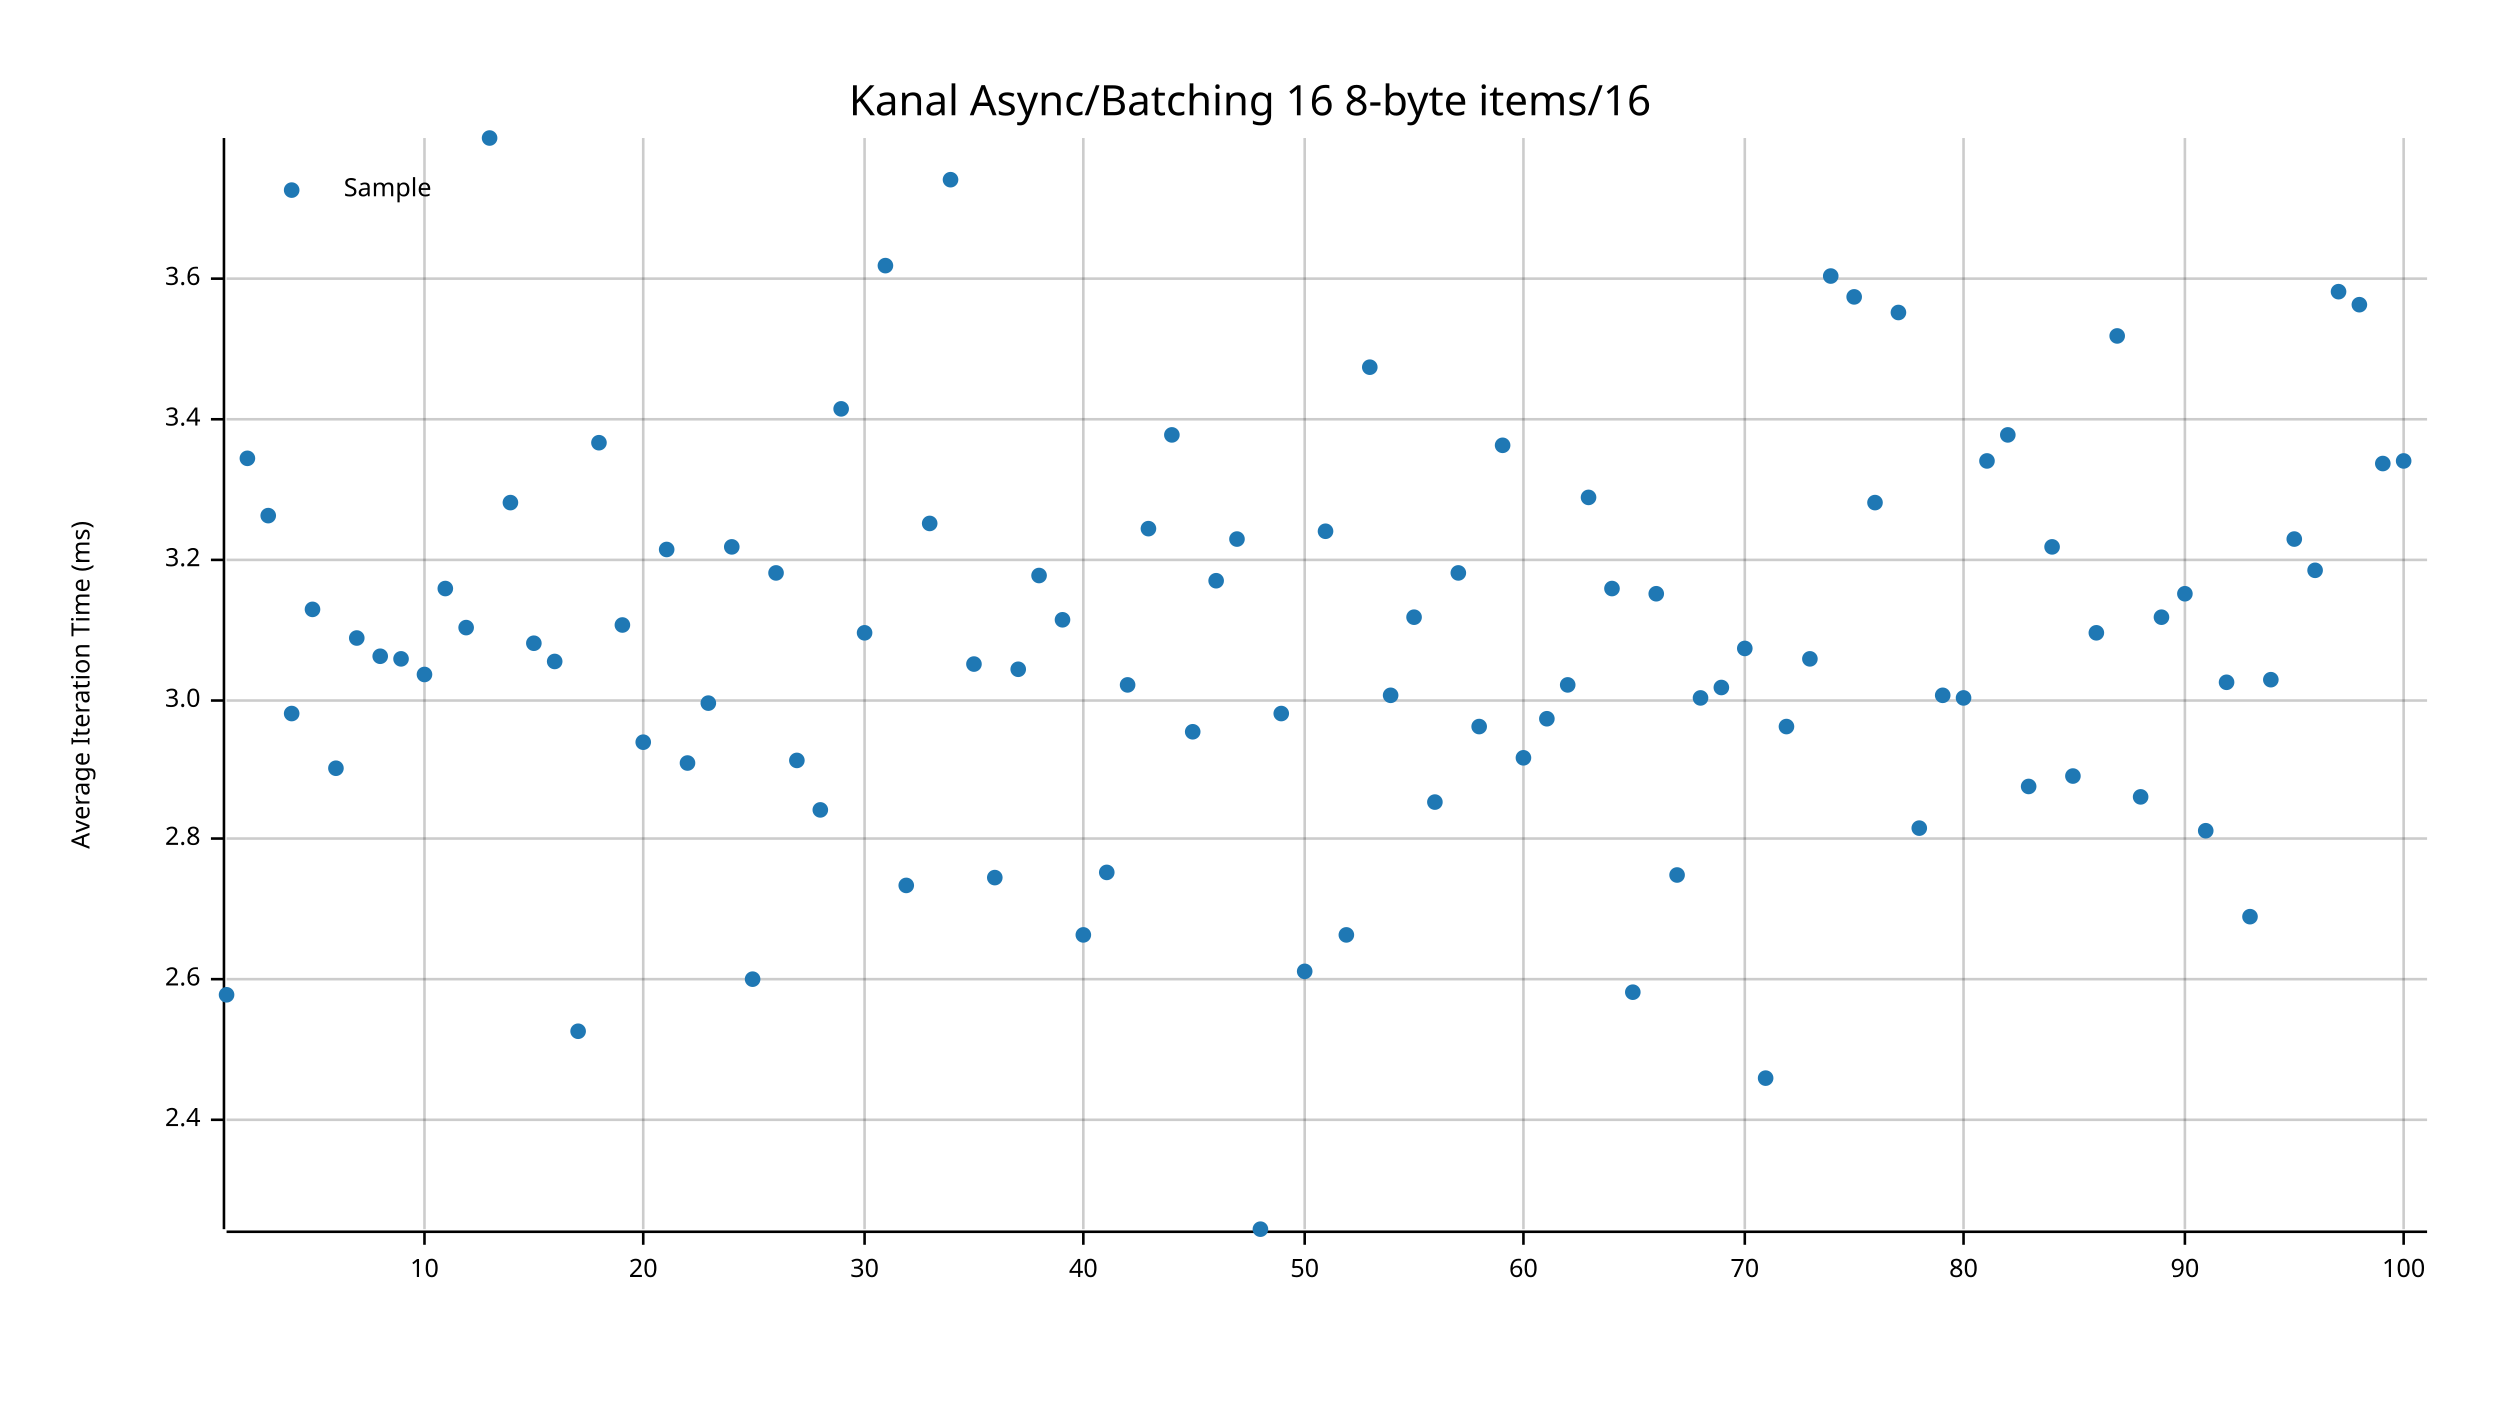
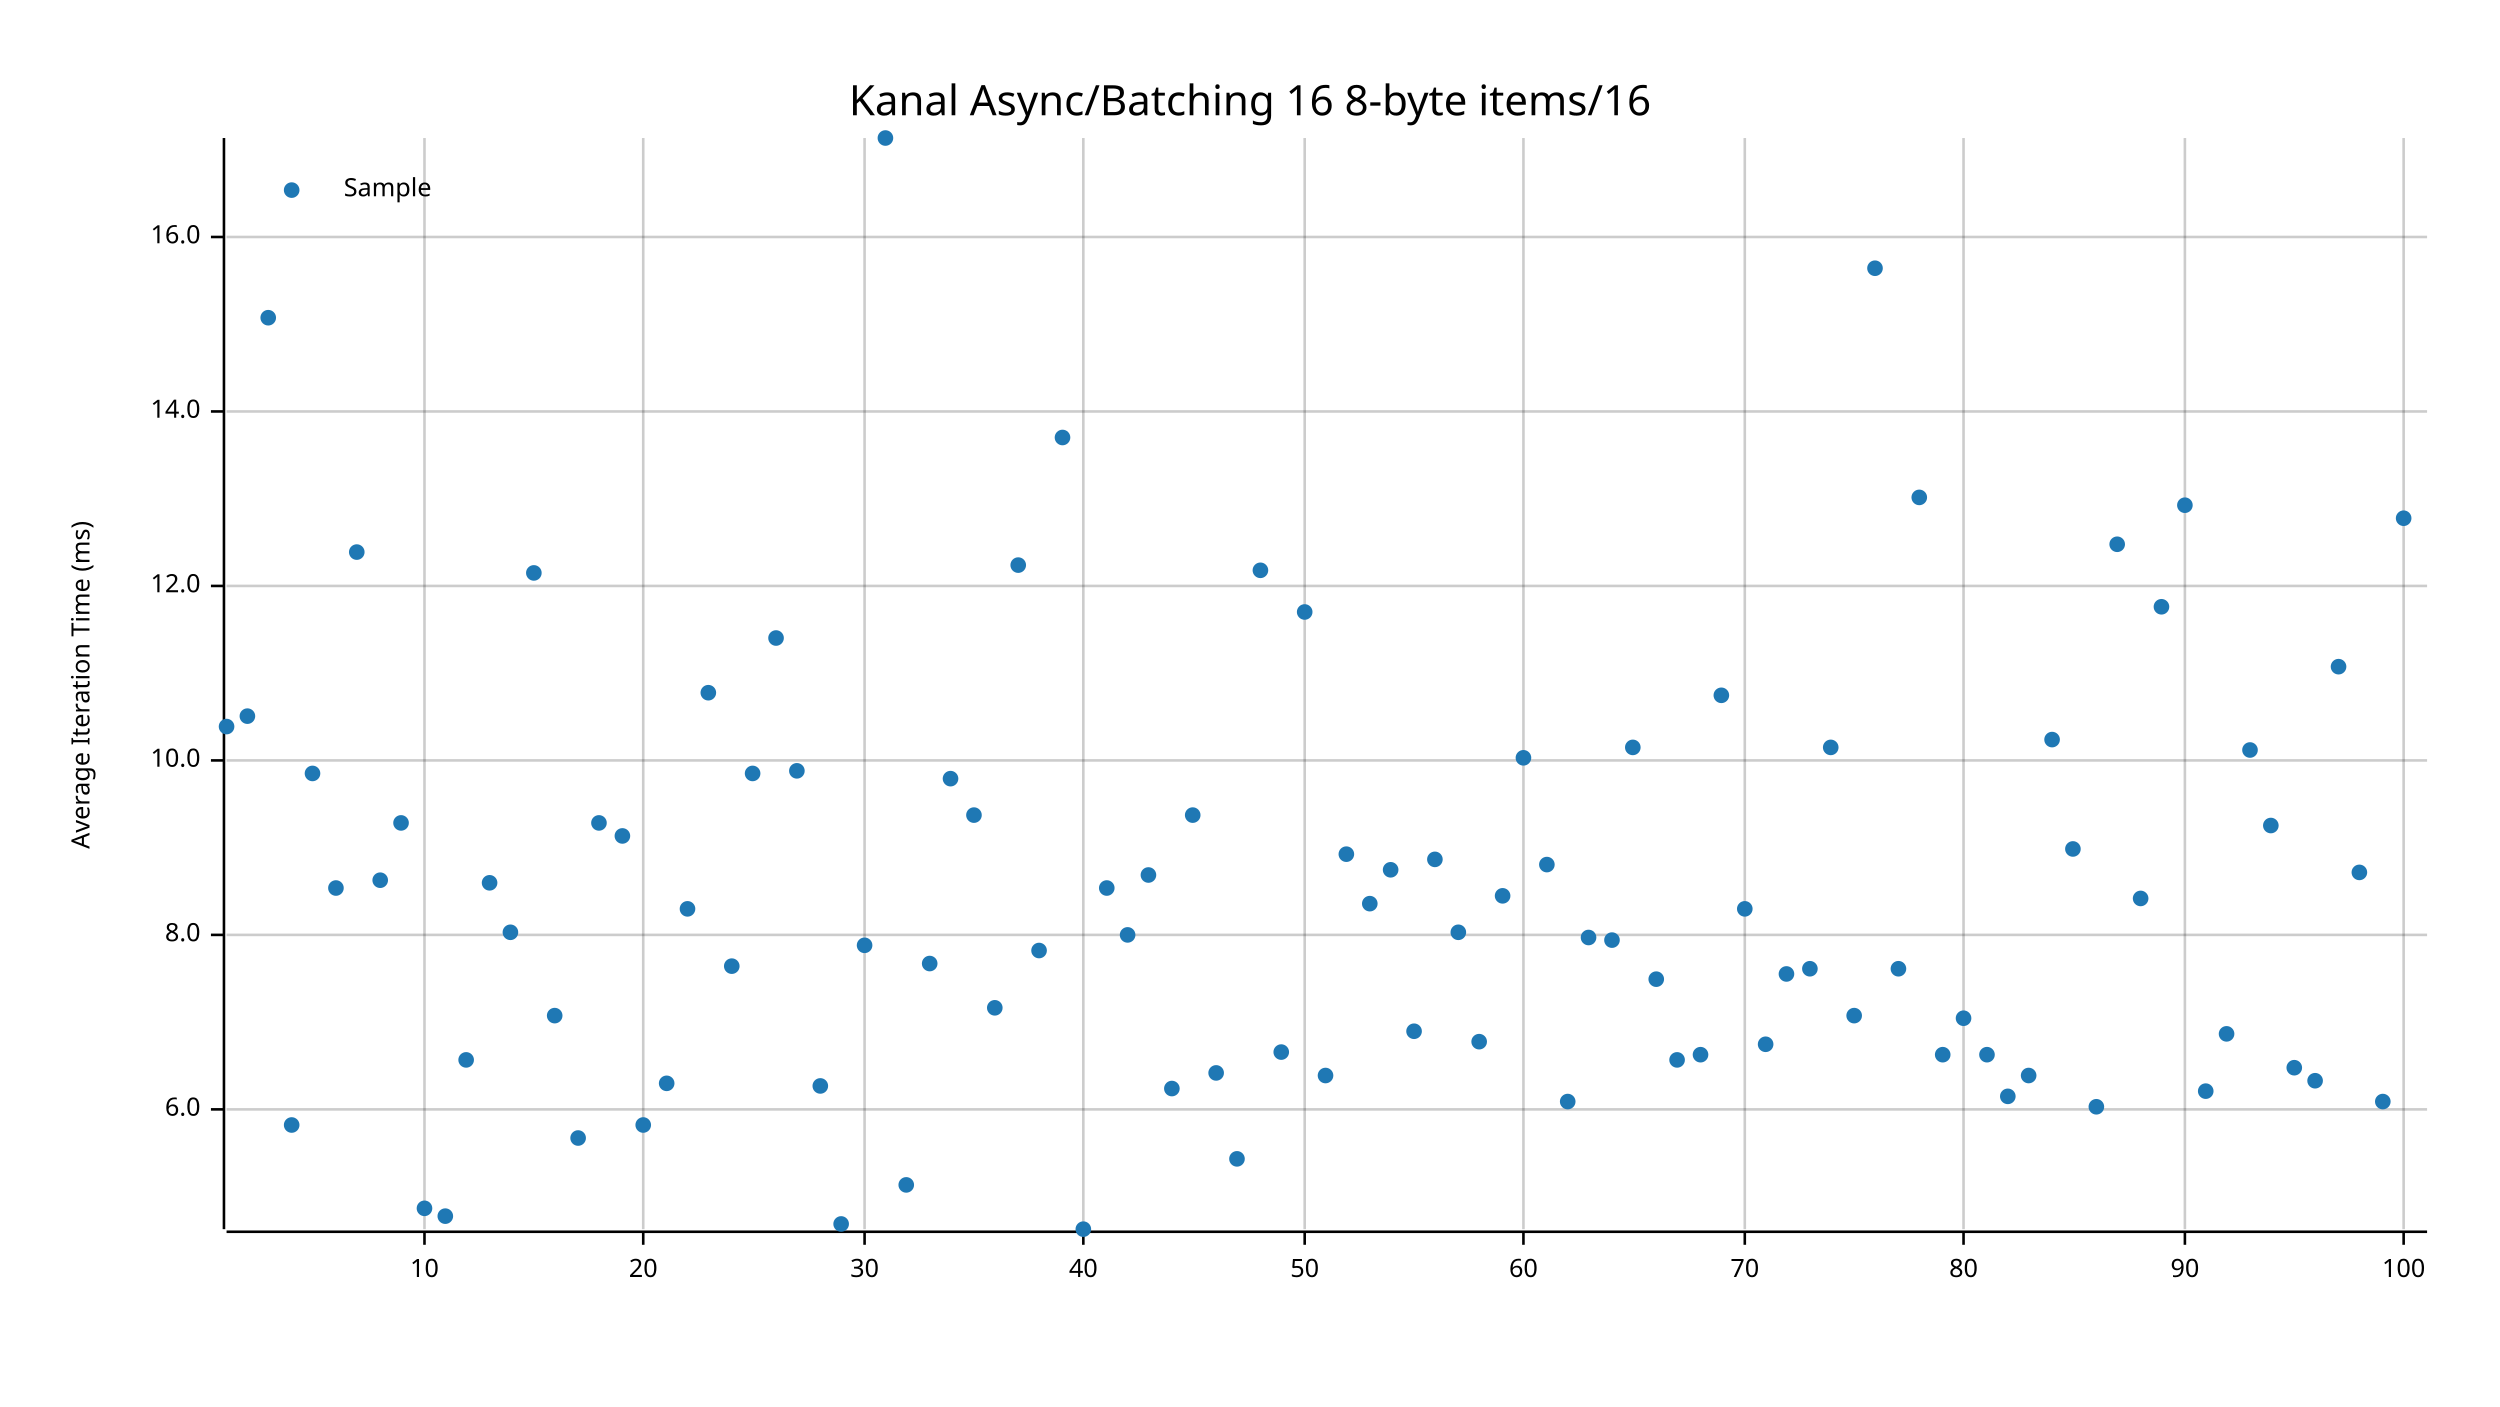
<svg xmlns="http://www.w3.org/2000/svg" width="960" height="540" viewBox="0 0 960 540">
  <text x="480" y="32" dy="0.76em" text-anchor="middle" font-family="sans-serif" font-size="16.129" opacity="1" fill="#000000">
Kanal Async/Batching 16 8-byte items/16
</text>
  <text x="27" y="263" dy="0.76em" text-anchor="middle" font-family="sans-serif" font-size="9.677" opacity="1" fill="#000000" transform="rotate(270, 27, 263)">
Average Iteration Time (ms)
</text>
  <line opacity="0.2" stroke="#000000" stroke-width="1" x1="163" y1="472" x2="163" y2="53" />
  <line opacity="0.2" stroke="#000000" stroke-width="1" x1="247" y1="472" x2="247" y2="53" />
  <line opacity="0.2" stroke="#000000" stroke-width="1" x1="332" y1="472" x2="332" y2="53" />
  <line opacity="0.2" stroke="#000000" stroke-width="1" x1="416" y1="472" x2="416" y2="53" />
  <line opacity="0.2" stroke="#000000" stroke-width="1" x1="501" y1="472" x2="501" y2="53" />
  <line opacity="0.2" stroke="#000000" stroke-width="1" x1="585" y1="472" x2="585" y2="53" />
  <line opacity="0.2" stroke="#000000" stroke-width="1" x1="670" y1="472" x2="670" y2="53" />
  <line opacity="0.2" stroke="#000000" stroke-width="1" x1="754" y1="472" x2="754" y2="53" />
  <line opacity="0.2" stroke="#000000" stroke-width="1" x1="839" y1="472" x2="839" y2="53" />
  <line opacity="0.2" stroke="#000000" stroke-width="1" x1="923" y1="472" x2="923" y2="53" />
-   <line opacity="0.2" stroke="#000000" stroke-width="1" x1="87" y1="430" x2="932" y2="430" />
-   <line opacity="0.2" stroke="#000000" stroke-width="1" x1="87" y1="376" x2="932" y2="376" />
-   <line opacity="0.2" stroke="#000000" stroke-width="1" x1="87" y1="322" x2="932" y2="322" />
-   <line opacity="0.2" stroke="#000000" stroke-width="1" x1="87" y1="269" x2="932" y2="269" />
-   <line opacity="0.2" stroke="#000000" stroke-width="1" x1="87" y1="215" x2="932" y2="215" />
-   <line opacity="0.2" stroke="#000000" stroke-width="1" x1="87" y1="161" x2="932" y2="161" />
-   <line opacity="0.2" stroke="#000000" stroke-width="1" x1="87" y1="107" x2="932" y2="107" />
+   <line opacity="0.2" stroke="#000000" stroke-width="1" x1="87" y1="426" x2="932" y2="426" />
+   <line opacity="0.2" stroke="#000000" stroke-width="1" x1="87" y1="359" x2="932" y2="359" />
+   <line opacity="0.2" stroke="#000000" stroke-width="1" x1="87" y1="292" x2="932" y2="292" />
+   <line opacity="0.2" stroke="#000000" stroke-width="1" x1="87" y1="225" x2="932" y2="225" />
+   <line opacity="0.2" stroke="#000000" stroke-width="1" x1="87" y1="158" x2="932" y2="158" />
+   <line opacity="0.2" stroke="#000000" stroke-width="1" x1="87" y1="91" x2="932" y2="91" />
  <polyline fill="none" opacity="1" stroke="#000000" stroke-width="1" points="86,53 86,472 " />
-   <text x="77" y="430" dy="0.5ex" text-anchor="end" font-family="sans-serif" font-size="9.677" opacity="1" fill="#000000">
- 2.4
+   <text x="77" y="426" dy="0.5ex" text-anchor="end" font-family="sans-serif" font-size="9.677" opacity="1" fill="#000000">
+ 6.0
</text>
-   <polyline fill="none" opacity="1" stroke="#000000" stroke-width="1" points="81,430 86,430 " />
-   <text x="77" y="376" dy="0.5ex" text-anchor="end" font-family="sans-serif" font-size="9.677" opacity="1" fill="#000000">
- 2.6
+   <polyline fill="none" opacity="1" stroke="#000000" stroke-width="1" points="81,426 86,426 " />
+   <text x="77" y="359" dy="0.5ex" text-anchor="end" font-family="sans-serif" font-size="9.677" opacity="1" fill="#000000">
+ 8.0
</text>
-   <polyline fill="none" opacity="1" stroke="#000000" stroke-width="1" points="81,376 86,376 " />
-   <text x="77" y="322" dy="0.5ex" text-anchor="end" font-family="sans-serif" font-size="9.677" opacity="1" fill="#000000">
- 2.8
+   <polyline fill="none" opacity="1" stroke="#000000" stroke-width="1" points="81,359 86,359 " />
+   <text x="77" y="292" dy="0.5ex" text-anchor="end" font-family="sans-serif" font-size="9.677" opacity="1" fill="#000000">
+ 10.0
</text>
-   <polyline fill="none" opacity="1" stroke="#000000" stroke-width="1" points="81,322 86,322 " />
-   <text x="77" y="269" dy="0.5ex" text-anchor="end" font-family="sans-serif" font-size="9.677" opacity="1" fill="#000000">
- 3.0
+   <polyline fill="none" opacity="1" stroke="#000000" stroke-width="1" points="81,292 86,292 " />
+   <text x="77" y="225" dy="0.5ex" text-anchor="end" font-family="sans-serif" font-size="9.677" opacity="1" fill="#000000">
+ 12.0
</text>
-   <polyline fill="none" opacity="1" stroke="#000000" stroke-width="1" points="81,269 86,269 " />
-   <text x="77" y="215" dy="0.5ex" text-anchor="end" font-family="sans-serif" font-size="9.677" opacity="1" fill="#000000">
- 3.2
+   <polyline fill="none" opacity="1" stroke="#000000" stroke-width="1" points="81,225 86,225 " />
+   <text x="77" y="158" dy="0.5ex" text-anchor="end" font-family="sans-serif" font-size="9.677" opacity="1" fill="#000000">
+ 14.0
</text>
-   <polyline fill="none" opacity="1" stroke="#000000" stroke-width="1" points="81,215 86,215 " />
-   <text x="77" y="161" dy="0.5ex" text-anchor="end" font-family="sans-serif" font-size="9.677" opacity="1" fill="#000000">
- 3.4
+   <polyline fill="none" opacity="1" stroke="#000000" stroke-width="1" points="81,158 86,158 " />
+   <text x="77" y="91" dy="0.5ex" text-anchor="end" font-family="sans-serif" font-size="9.677" opacity="1" fill="#000000">
+ 16.0
</text>
-   <polyline fill="none" opacity="1" stroke="#000000" stroke-width="1" points="81,161 86,161 " />
-   <text x="77" y="107" dy="0.5ex" text-anchor="end" font-family="sans-serif" font-size="9.677" opacity="1" fill="#000000">
- 3.6
- </text>
-   <polyline fill="none" opacity="1" stroke="#000000" stroke-width="1" points="81,107 86,107 " />
+   <polyline fill="none" opacity="1" stroke="#000000" stroke-width="1" points="81,91 86,91 " />
  <polyline fill="none" opacity="1" stroke="#000000" stroke-width="1" points="87,473 932,473 " />
  <text x="163" y="483" dy="0.76em" text-anchor="middle" font-family="sans-serif" font-size="9.677" opacity="1" fill="#000000">
10
</text>
  <polyline fill="none" opacity="1" stroke="#000000" stroke-width="1" points="163,473 163,478 " />
  <text x="247" y="483" dy="0.76em" text-anchor="middle" font-family="sans-serif" font-size="9.677" opacity="1" fill="#000000">
20
</text>
  <polyline fill="none" opacity="1" stroke="#000000" stroke-width="1" points="247,473 247,478 " />
  <text x="332" y="483" dy="0.76em" text-anchor="middle" font-family="sans-serif" font-size="9.677" opacity="1" fill="#000000">
30
</text>
  <polyline fill="none" opacity="1" stroke="#000000" stroke-width="1" points="332,473 332,478 " />
  <text x="416" y="483" dy="0.76em" text-anchor="middle" font-family="sans-serif" font-size="9.677" opacity="1" fill="#000000">
40
</text>
  <polyline fill="none" opacity="1" stroke="#000000" stroke-width="1" points="416,473 416,478 " />
  <text x="501" y="483" dy="0.76em" text-anchor="middle" font-family="sans-serif" font-size="9.677" opacity="1" fill="#000000">
50
</text>
  <polyline fill="none" opacity="1" stroke="#000000" stroke-width="1" points="501,473 501,478 " />
  <text x="585" y="483" dy="0.76em" text-anchor="middle" font-family="sans-serif" font-size="9.677" opacity="1" fill="#000000">
60
</text>
  <polyline fill="none" opacity="1" stroke="#000000" stroke-width="1" points="585,473 585,478 " />
  <text x="670" y="483" dy="0.76em" text-anchor="middle" font-family="sans-serif" font-size="9.677" opacity="1" fill="#000000">
70
</text>
  <polyline fill="none" opacity="1" stroke="#000000" stroke-width="1" points="670,473 670,478 " />
  <text x="754" y="483" dy="0.76em" text-anchor="middle" font-family="sans-serif" font-size="9.677" opacity="1" fill="#000000">
80
</text>
  <polyline fill="none" opacity="1" stroke="#000000" stroke-width="1" points="754,473 754,478 " />
  <text x="839" y="483" dy="0.76em" text-anchor="middle" font-family="sans-serif" font-size="9.677" opacity="1" fill="#000000">
90
</text>
  <polyline fill="none" opacity="1" stroke="#000000" stroke-width="1" points="839,473 839,478 " />
  <text x="923" y="483" dy="0.76em" text-anchor="middle" font-family="sans-serif" font-size="9.677" opacity="1" fill="#000000">
100
</text>
  <polyline fill="none" opacity="1" stroke="#000000" stroke-width="1" points="923,473 923,478 " />
-   <circle cx="87" cy="382" r="3" opacity="1" fill="#1F78B4" stroke="none" stroke-width="1" />
-   <circle cx="95" cy="176" r="3" opacity="1" fill="#1F78B4" stroke="none" stroke-width="1" />
-   <circle cx="103" cy="198" r="3" opacity="1" fill="#1F78B4" stroke="none" stroke-width="1" />
-   <circle cx="112" cy="274" r="3" opacity="1" fill="#1F78B4" stroke="none" stroke-width="1" />
-   <circle cx="120" cy="234" r="3" opacity="1" fill="#1F78B4" stroke="none" stroke-width="1" />
-   <circle cx="129" cy="295" r="3" opacity="1" fill="#1F78B4" stroke="none" stroke-width="1" />
-   <circle cx="137" cy="245" r="3" opacity="1" fill="#1F78B4" stroke="none" stroke-width="1" />
-   <circle cx="146" cy="252" r="3" opacity="1" fill="#1F78B4" stroke="none" stroke-width="1" />
-   <circle cx="154" cy="253" r="3" opacity="1" fill="#1F78B4" stroke="none" stroke-width="1" />
-   <circle cx="163" cy="259" r="3" opacity="1" fill="#1F78B4" stroke="none" stroke-width="1" />
-   <circle cx="171" cy="226" r="3" opacity="1" fill="#1F78B4" stroke="none" stroke-width="1" />
-   <circle cx="179" cy="241" r="3" opacity="1" fill="#1F78B4" stroke="none" stroke-width="1" />
-   <circle cx="188" cy="53" r="3" opacity="1" fill="#1F78B4" stroke="none" stroke-width="1" />
-   <circle cx="196" cy="193" r="3" opacity="1" fill="#1F78B4" stroke="none" stroke-width="1" />
-   <circle cx="205" cy="247" r="3" opacity="1" fill="#1F78B4" stroke="none" stroke-width="1" />
-   <circle cx="213" cy="254" r="3" opacity="1" fill="#1F78B4" stroke="none" stroke-width="1" />
-   <circle cx="222" cy="396" r="3" opacity="1" fill="#1F78B4" stroke="none" stroke-width="1" />
-   <circle cx="230" cy="170" r="3" opacity="1" fill="#1F78B4" stroke="none" stroke-width="1" />
-   <circle cx="239" cy="240" r="3" opacity="1" fill="#1F78B4" stroke="none" stroke-width="1" />
-   <circle cx="247" cy="285" r="3" opacity="1" fill="#1F78B4" stroke="none" stroke-width="1" />
-   <circle cx="256" cy="211" r="3" opacity="1" fill="#1F78B4" stroke="none" stroke-width="1" />
-   <circle cx="264" cy="293" r="3" opacity="1" fill="#1F78B4" stroke="none" stroke-width="1" />
-   <circle cx="272" cy="270" r="3" opacity="1" fill="#1F78B4" stroke="none" stroke-width="1" />
-   <circle cx="281" cy="210" r="3" opacity="1" fill="#1F78B4" stroke="none" stroke-width="1" />
-   <circle cx="289" cy="376" r="3" opacity="1" fill="#1F78B4" stroke="none" stroke-width="1" />
-   <circle cx="298" cy="220" r="3" opacity="1" fill="#1F78B4" stroke="none" stroke-width="1" />
-   <circle cx="306" cy="292" r="3" opacity="1" fill="#1F78B4" stroke="none" stroke-width="1" />
-   <circle cx="315" cy="311" r="3" opacity="1" fill="#1F78B4" stroke="none" stroke-width="1" />
-   <circle cx="323" cy="157" r="3" opacity="1" fill="#1F78B4" stroke="none" stroke-width="1" />
-   <circle cx="332" cy="243" r="3" opacity="1" fill="#1F78B4" stroke="none" stroke-width="1" />
-   <circle cx="340" cy="102" r="3" opacity="1" fill="#1F78B4" stroke="none" stroke-width="1" />
-   <circle cx="348" cy="340" r="3" opacity="1" fill="#1F78B4" stroke="none" stroke-width="1" />
-   <circle cx="357" cy="201" r="3" opacity="1" fill="#1F78B4" stroke="none" stroke-width="1" />
-   <circle cx="365" cy="69" r="3" opacity="1" fill="#1F78B4" stroke="none" stroke-width="1" />
-   <circle cx="374" cy="255" r="3" opacity="1" fill="#1F78B4" stroke="none" stroke-width="1" />
-   <circle cx="382" cy="337" r="3" opacity="1" fill="#1F78B4" stroke="none" stroke-width="1" />
-   <circle cx="391" cy="257" r="3" opacity="1" fill="#1F78B4" stroke="none" stroke-width="1" />
-   <circle cx="399" cy="221" r="3" opacity="1" fill="#1F78B4" stroke="none" stroke-width="1" />
-   <circle cx="408" cy="238" r="3" opacity="1" fill="#1F78B4" stroke="none" stroke-width="1" />
-   <circle cx="416" cy="359" r="3" opacity="1" fill="#1F78B4" stroke="none" stroke-width="1" />
-   <circle cx="425" cy="335" r="3" opacity="1" fill="#1F78B4" stroke="none" stroke-width="1" />
-   <circle cx="433" cy="263" r="3" opacity="1" fill="#1F78B4" stroke="none" stroke-width="1" />
-   <circle cx="441" cy="203" r="3" opacity="1" fill="#1F78B4" stroke="none" stroke-width="1" />
-   <circle cx="450" cy="167" r="3" opacity="1" fill="#1F78B4" stroke="none" stroke-width="1" />
-   <circle cx="458" cy="281" r="3" opacity="1" fill="#1F78B4" stroke="none" stroke-width="1" />
-   <circle cx="467" cy="223" r="3" opacity="1" fill="#1F78B4" stroke="none" stroke-width="1" />
-   <circle cx="475" cy="207" r="3" opacity="1" fill="#1F78B4" stroke="none" stroke-width="1" />
-   <circle cx="484" cy="472" r="3" opacity="1" fill="#1F78B4" stroke="none" stroke-width="1" />
-   <circle cx="492" cy="274" r="3" opacity="1" fill="#1F78B4" stroke="none" stroke-width="1" />
-   <circle cx="501" cy="373" r="3" opacity="1" fill="#1F78B4" stroke="none" stroke-width="1" />
-   <circle cx="509" cy="204" r="3" opacity="1" fill="#1F78B4" stroke="none" stroke-width="1" />
-   <circle cx="517" cy="359" r="3" opacity="1" fill="#1F78B4" stroke="none" stroke-width="1" />
-   <circle cx="526" cy="141" r="3" opacity="1" fill="#1F78B4" stroke="none" stroke-width="1" />
-   <circle cx="534" cy="267" r="3" opacity="1" fill="#1F78B4" stroke="none" stroke-width="1" />
-   <circle cx="543" cy="237" r="3" opacity="1" fill="#1F78B4" stroke="none" stroke-width="1" />
-   <circle cx="551" cy="308" r="3" opacity="1" fill="#1F78B4" stroke="none" stroke-width="1" />
-   <circle cx="560" cy="220" r="3" opacity="1" fill="#1F78B4" stroke="none" stroke-width="1" />
-   <circle cx="568" cy="279" r="3" opacity="1" fill="#1F78B4" stroke="none" stroke-width="1" />
-   <circle cx="577" cy="171" r="3" opacity="1" fill="#1F78B4" stroke="none" stroke-width="1" />
+   <circle cx="87" cy="279" r="3" opacity="1" fill="#1F78B4" stroke="none" stroke-width="1" />
+   <circle cx="95" cy="275" r="3" opacity="1" fill="#1F78B4" stroke="none" stroke-width="1" />
+   <circle cx="103" cy="122" r="3" opacity="1" fill="#1F78B4" stroke="none" stroke-width="1" />
+   <circle cx="112" cy="432" r="3" opacity="1" fill="#1F78B4" stroke="none" stroke-width="1" />
+   <circle cx="120" cy="297" r="3" opacity="1" fill="#1F78B4" stroke="none" stroke-width="1" />
+   <circle cx="129" cy="341" r="3" opacity="1" fill="#1F78B4" stroke="none" stroke-width="1" />
+   <circle cx="137" cy="212" r="3" opacity="1" fill="#1F78B4" stroke="none" stroke-width="1" />
+   <circle cx="146" cy="338" r="3" opacity="1" fill="#1F78B4" stroke="none" stroke-width="1" />
+   <circle cx="154" cy="316" r="3" opacity="1" fill="#1F78B4" stroke="none" stroke-width="1" />
+   <circle cx="163" cy="464" r="3" opacity="1" fill="#1F78B4" stroke="none" stroke-width="1" />
+   <circle cx="171" cy="467" r="3" opacity="1" fill="#1F78B4" stroke="none" stroke-width="1" />
+   <circle cx="179" cy="407" r="3" opacity="1" fill="#1F78B4" stroke="none" stroke-width="1" />
+   <circle cx="188" cy="339" r="3" opacity="1" fill="#1F78B4" stroke="none" stroke-width="1" />
+   <circle cx="196" cy="358" r="3" opacity="1" fill="#1F78B4" stroke="none" stroke-width="1" />
+   <circle cx="205" cy="220" r="3" opacity="1" fill="#1F78B4" stroke="none" stroke-width="1" />
+   <circle cx="213" cy="390" r="3" opacity="1" fill="#1F78B4" stroke="none" stroke-width="1" />
+   <circle cx="222" cy="437" r="3" opacity="1" fill="#1F78B4" stroke="none" stroke-width="1" />
+   <circle cx="230" cy="316" r="3" opacity="1" fill="#1F78B4" stroke="none" stroke-width="1" />
+   <circle cx="239" cy="321" r="3" opacity="1" fill="#1F78B4" stroke="none" stroke-width="1" />
+   <circle cx="247" cy="432" r="3" opacity="1" fill="#1F78B4" stroke="none" stroke-width="1" />
+   <circle cx="256" cy="416" r="3" opacity="1" fill="#1F78B4" stroke="none" stroke-width="1" />
+   <circle cx="264" cy="349" r="3" opacity="1" fill="#1F78B4" stroke="none" stroke-width="1" />
+   <circle cx="272" cy="266" r="3" opacity="1" fill="#1F78B4" stroke="none" stroke-width="1" />
+   <circle cx="281" cy="371" r="3" opacity="1" fill="#1F78B4" stroke="none" stroke-width="1" />
+   <circle cx="289" cy="297" r="3" opacity="1" fill="#1F78B4" stroke="none" stroke-width="1" />
+   <circle cx="298" cy="245" r="3" opacity="1" fill="#1F78B4" stroke="none" stroke-width="1" />
+   <circle cx="306" cy="296" r="3" opacity="1" fill="#1F78B4" stroke="none" stroke-width="1" />
+   <circle cx="315" cy="417" r="3" opacity="1" fill="#1F78B4" stroke="none" stroke-width="1" />
+   <circle cx="323" cy="470" r="3" opacity="1" fill="#1F78B4" stroke="none" stroke-width="1" />
+   <circle cx="332" cy="363" r="3" opacity="1" fill="#1F78B4" stroke="none" stroke-width="1" />
+   <circle cx="340" cy="53" r="3" opacity="1" fill="#1F78B4" stroke="none" stroke-width="1" />
+   <circle cx="348" cy="455" r="3" opacity="1" fill="#1F78B4" stroke="none" stroke-width="1" />
+   <circle cx="357" cy="370" r="3" opacity="1" fill="#1F78B4" stroke="none" stroke-width="1" />
+   <circle cx="365" cy="299" r="3" opacity="1" fill="#1F78B4" stroke="none" stroke-width="1" />
+   <circle cx="374" cy="313" r="3" opacity="1" fill="#1F78B4" stroke="none" stroke-width="1" />
+   <circle cx="382" cy="387" r="3" opacity="1" fill="#1F78B4" stroke="none" stroke-width="1" />
+   <circle cx="391" cy="217" r="3" opacity="1" fill="#1F78B4" stroke="none" stroke-width="1" />
+   <circle cx="399" cy="365" r="3" opacity="1" fill="#1F78B4" stroke="none" stroke-width="1" />
+   <circle cx="408" cy="168" r="3" opacity="1" fill="#1F78B4" stroke="none" stroke-width="1" />
+   <circle cx="416" cy="472" r="3" opacity="1" fill="#1F78B4" stroke="none" stroke-width="1" />
+   <circle cx="425" cy="341" r="3" opacity="1" fill="#1F78B4" stroke="none" stroke-width="1" />
+   <circle cx="433" cy="359" r="3" opacity="1" fill="#1F78B4" stroke="none" stroke-width="1" />
+   <circle cx="441" cy="336" r="3" opacity="1" fill="#1F78B4" stroke="none" stroke-width="1" />
+   <circle cx="450" cy="418" r="3" opacity="1" fill="#1F78B4" stroke="none" stroke-width="1" />
+   <circle cx="458" cy="313" r="3" opacity="1" fill="#1F78B4" stroke="none" stroke-width="1" />
+   <circle cx="467" cy="412" r="3" opacity="1" fill="#1F78B4" stroke="none" stroke-width="1" />
+   <circle cx="475" cy="445" r="3" opacity="1" fill="#1F78B4" stroke="none" stroke-width="1" />
+   <circle cx="484" cy="219" r="3" opacity="1" fill="#1F78B4" stroke="none" stroke-width="1" />
+   <circle cx="492" cy="404" r="3" opacity="1" fill="#1F78B4" stroke="none" stroke-width="1" />
+   <circle cx="501" cy="235" r="3" opacity="1" fill="#1F78B4" stroke="none" stroke-width="1" />
+   <circle cx="509" cy="413" r="3" opacity="1" fill="#1F78B4" stroke="none" stroke-width="1" />
+   <circle cx="517" cy="328" r="3" opacity="1" fill="#1F78B4" stroke="none" stroke-width="1" />
+   <circle cx="526" cy="347" r="3" opacity="1" fill="#1F78B4" stroke="none" stroke-width="1" />
+   <circle cx="534" cy="334" r="3" opacity="1" fill="#1F78B4" stroke="none" stroke-width="1" />
+   <circle cx="543" cy="396" r="3" opacity="1" fill="#1F78B4" stroke="none" stroke-width="1" />
+   <circle cx="551" cy="330" r="3" opacity="1" fill="#1F78B4" stroke="none" stroke-width="1" />
+   <circle cx="560" cy="358" r="3" opacity="1" fill="#1F78B4" stroke="none" stroke-width="1" />
+   <circle cx="568" cy="400" r="3" opacity="1" fill="#1F78B4" stroke="none" stroke-width="1" />
+   <circle cx="577" cy="344" r="3" opacity="1" fill="#1F78B4" stroke="none" stroke-width="1" />
  <circle cx="585" cy="291" r="3" opacity="1" fill="#1F78B4" stroke="none" stroke-width="1" />
-   <circle cx="594" cy="276" r="3" opacity="1" fill="#1F78B4" stroke="none" stroke-width="1" />
-   <circle cx="602" cy="263" r="3" opacity="1" fill="#1F78B4" stroke="none" stroke-width="1" />
-   <circle cx="610" cy="191" r="3" opacity="1" fill="#1F78B4" stroke="none" stroke-width="1" />
-   <circle cx="619" cy="226" r="3" opacity="1" fill="#1F78B4" stroke="none" stroke-width="1" />
-   <circle cx="627" cy="381" r="3" opacity="1" fill="#1F78B4" stroke="none" stroke-width="1" />
-   <circle cx="636" cy="228" r="3" opacity="1" fill="#1F78B4" stroke="none" stroke-width="1" />
-   <circle cx="644" cy="336" r="3" opacity="1" fill="#1F78B4" stroke="none" stroke-width="1" />
-   <circle cx="653" cy="268" r="3" opacity="1" fill="#1F78B4" stroke="none" stroke-width="1" />
-   <circle cx="661" cy="264" r="3" opacity="1" fill="#1F78B4" stroke="none" stroke-width="1" />
-   <circle cx="670" cy="249" r="3" opacity="1" fill="#1F78B4" stroke="none" stroke-width="1" />
-   <circle cx="678" cy="414" r="3" opacity="1" fill="#1F78B4" stroke="none" stroke-width="1" />
-   <circle cx="686" cy="279" r="3" opacity="1" fill="#1F78B4" stroke="none" stroke-width="1" />
-   <circle cx="695" cy="253" r="3" opacity="1" fill="#1F78B4" stroke="none" stroke-width="1" />
-   <circle cx="703" cy="106" r="3" opacity="1" fill="#1F78B4" stroke="none" stroke-width="1" />
-   <circle cx="712" cy="114" r="3" opacity="1" fill="#1F78B4" stroke="none" stroke-width="1" />
-   <circle cx="720" cy="193" r="3" opacity="1" fill="#1F78B4" stroke="none" stroke-width="1" />
-   <circle cx="729" cy="120" r="3" opacity="1" fill="#1F78B4" stroke="none" stroke-width="1" />
-   <circle cx="737" cy="318" r="3" opacity="1" fill="#1F78B4" stroke="none" stroke-width="1" />
-   <circle cx="746" cy="267" r="3" opacity="1" fill="#1F78B4" stroke="none" stroke-width="1" />
-   <circle cx="754" cy="268" r="3" opacity="1" fill="#1F78B4" stroke="none" stroke-width="1" />
-   <circle cx="763" cy="177" r="3" opacity="1" fill="#1F78B4" stroke="none" stroke-width="1" />
-   <circle cx="771" cy="167" r="3" opacity="1" fill="#1F78B4" stroke="none" stroke-width="1" />
-   <circle cx="779" cy="302" r="3" opacity="1" fill="#1F78B4" stroke="none" stroke-width="1" />
-   <circle cx="788" cy="210" r="3" opacity="1" fill="#1F78B4" stroke="none" stroke-width="1" />
-   <circle cx="796" cy="298" r="3" opacity="1" fill="#1F78B4" stroke="none" stroke-width="1" />
-   <circle cx="805" cy="243" r="3" opacity="1" fill="#1F78B4" stroke="none" stroke-width="1" />
-   <circle cx="813" cy="129" r="3" opacity="1" fill="#1F78B4" stroke="none" stroke-width="1" />
-   <circle cx="822" cy="306" r="3" opacity="1" fill="#1F78B4" stroke="none" stroke-width="1" />
-   <circle cx="830" cy="237" r="3" opacity="1" fill="#1F78B4" stroke="none" stroke-width="1" />
-   <circle cx="839" cy="228" r="3" opacity="1" fill="#1F78B4" stroke="none" stroke-width="1" />
-   <circle cx="847" cy="319" r="3" opacity="1" fill="#1F78B4" stroke="none" stroke-width="1" />
-   <circle cx="855" cy="262" r="3" opacity="1" fill="#1F78B4" stroke="none" stroke-width="1" />
-   <circle cx="864" cy="352" r="3" opacity="1" fill="#1F78B4" stroke="none" stroke-width="1" />
-   <circle cx="872" cy="261" r="3" opacity="1" fill="#1F78B4" stroke="none" stroke-width="1" />
-   <circle cx="881" cy="207" r="3" opacity="1" fill="#1F78B4" stroke="none" stroke-width="1" />
-   <circle cx="889" cy="219" r="3" opacity="1" fill="#1F78B4" stroke="none" stroke-width="1" />
-   <circle cx="898" cy="112" r="3" opacity="1" fill="#1F78B4" stroke="none" stroke-width="1" />
-   <circle cx="906" cy="117" r="3" opacity="1" fill="#1F78B4" stroke="none" stroke-width="1" />
-   <circle cx="915" cy="178" r="3" opacity="1" fill="#1F78B4" stroke="none" stroke-width="1" />
-   <circle cx="923" cy="177" r="3" opacity="1" fill="#1F78B4" stroke="none" stroke-width="1" />
+   <circle cx="594" cy="332" r="3" opacity="1" fill="#1F78B4" stroke="none" stroke-width="1" />
+   <circle cx="602" cy="423" r="3" opacity="1" fill="#1F78B4" stroke="none" stroke-width="1" />
+   <circle cx="610" cy="360" r="3" opacity="1" fill="#1F78B4" stroke="none" stroke-width="1" />
+   <circle cx="619" cy="361" r="3" opacity="1" fill="#1F78B4" stroke="none" stroke-width="1" />
+   <circle cx="627" cy="287" r="3" opacity="1" fill="#1F78B4" stroke="none" stroke-width="1" />
+   <circle cx="636" cy="376" r="3" opacity="1" fill="#1F78B4" stroke="none" stroke-width="1" />
+   <circle cx="644" cy="407" r="3" opacity="1" fill="#1F78B4" stroke="none" stroke-width="1" />
+   <circle cx="653" cy="405" r="3" opacity="1" fill="#1F78B4" stroke="none" stroke-width="1" />
+   <circle cx="661" cy="267" r="3" opacity="1" fill="#1F78B4" stroke="none" stroke-width="1" />
+   <circle cx="670" cy="349" r="3" opacity="1" fill="#1F78B4" stroke="none" stroke-width="1" />
+   <circle cx="678" cy="401" r="3" opacity="1" fill="#1F78B4" stroke="none" stroke-width="1" />
+   <circle cx="686" cy="374" r="3" opacity="1" fill="#1F78B4" stroke="none" stroke-width="1" />
+   <circle cx="695" cy="372" r="3" opacity="1" fill="#1F78B4" stroke="none" stroke-width="1" />
+   <circle cx="703" cy="287" r="3" opacity="1" fill="#1F78B4" stroke="none" stroke-width="1" />
+   <circle cx="712" cy="390" r="3" opacity="1" fill="#1F78B4" stroke="none" stroke-width="1" />
+   <circle cx="720" cy="103" r="3" opacity="1" fill="#1F78B4" stroke="none" stroke-width="1" />
+   <circle cx="729" cy="372" r="3" opacity="1" fill="#1F78B4" stroke="none" stroke-width="1" />
+   <circle cx="737" cy="191" r="3" opacity="1" fill="#1F78B4" stroke="none" stroke-width="1" />
+   <circle cx="746" cy="405" r="3" opacity="1" fill="#1F78B4" stroke="none" stroke-width="1" />
+   <circle cx="754" cy="391" r="3" opacity="1" fill="#1F78B4" stroke="none" stroke-width="1" />
+   <circle cx="763" cy="405" r="3" opacity="1" fill="#1F78B4" stroke="none" stroke-width="1" />
+   <circle cx="771" cy="421" r="3" opacity="1" fill="#1F78B4" stroke="none" stroke-width="1" />
+   <circle cx="779" cy="413" r="3" opacity="1" fill="#1F78B4" stroke="none" stroke-width="1" />
+   <circle cx="788" cy="284" r="3" opacity="1" fill="#1F78B4" stroke="none" stroke-width="1" />
+   <circle cx="796" cy="326" r="3" opacity="1" fill="#1F78B4" stroke="none" stroke-width="1" />
+   <circle cx="805" cy="425" r="3" opacity="1" fill="#1F78B4" stroke="none" stroke-width="1" />
+   <circle cx="813" cy="209" r="3" opacity="1" fill="#1F78B4" stroke="none" stroke-width="1" />
+   <circle cx="822" cy="345" r="3" opacity="1" fill="#1F78B4" stroke="none" stroke-width="1" />
+   <circle cx="830" cy="233" r="3" opacity="1" fill="#1F78B4" stroke="none" stroke-width="1" />
+   <circle cx="839" cy="194" r="3" opacity="1" fill="#1F78B4" stroke="none" stroke-width="1" />
+   <circle cx="847" cy="419" r="3" opacity="1" fill="#1F78B4" stroke="none" stroke-width="1" />
+   <circle cx="855" cy="397" r="3" opacity="1" fill="#1F78B4" stroke="none" stroke-width="1" />
+   <circle cx="864" cy="288" r="3" opacity="1" fill="#1F78B4" stroke="none" stroke-width="1" />
+   <circle cx="872" cy="317" r="3" opacity="1" fill="#1F78B4" stroke="none" stroke-width="1" />
+   <circle cx="881" cy="410" r="3" opacity="1" fill="#1F78B4" stroke="none" stroke-width="1" />
+   <circle cx="889" cy="415" r="3" opacity="1" fill="#1F78B4" stroke="none" stroke-width="1" />
+   <circle cx="898" cy="256" r="3" opacity="1" fill="#1F78B4" stroke="none" stroke-width="1" />
+   <circle cx="906" cy="335" r="3" opacity="1" fill="#1F78B4" stroke="none" stroke-width="1" />
+   <circle cx="915" cy="423" r="3" opacity="1" fill="#1F78B4" stroke="none" stroke-width="1" />
+   <circle cx="923" cy="199" r="3" opacity="1" fill="#1F78B4" stroke="none" stroke-width="1" />
  <text x="132" y="68" dy="0.76em" text-anchor="start" font-family="sans-serif" font-size="9.677" opacity="1" fill="#000000">
Sample
</text>
  <circle cx="112" cy="73" r="3" opacity="1" fill="#1F78B4" stroke="none" stroke-width="1" />
</svg>
